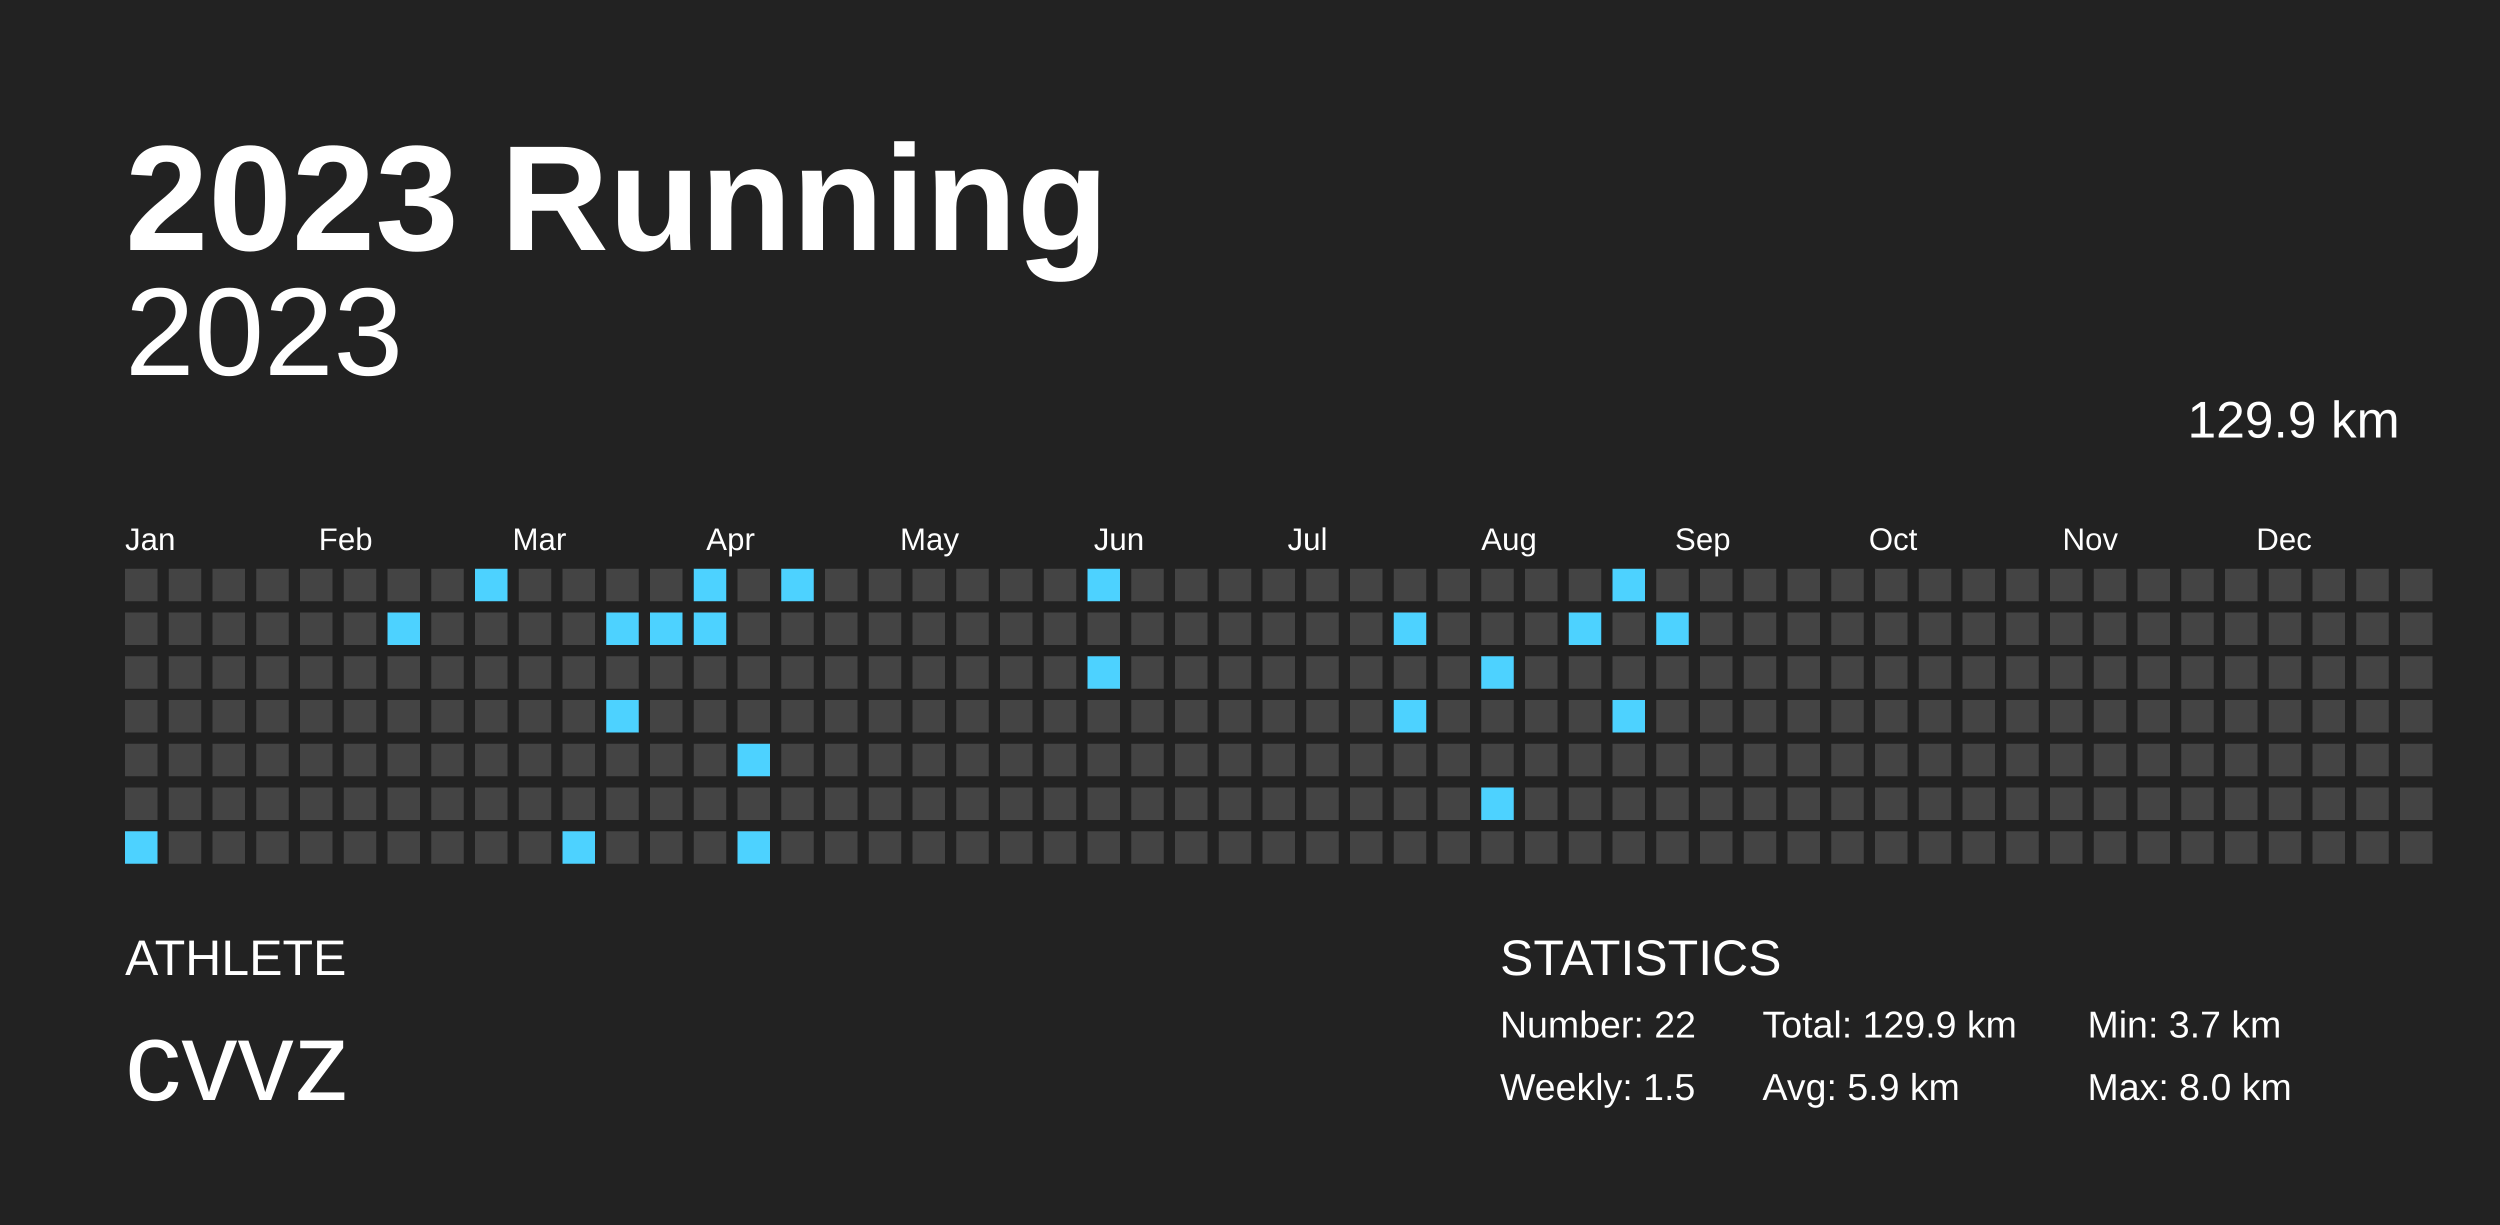
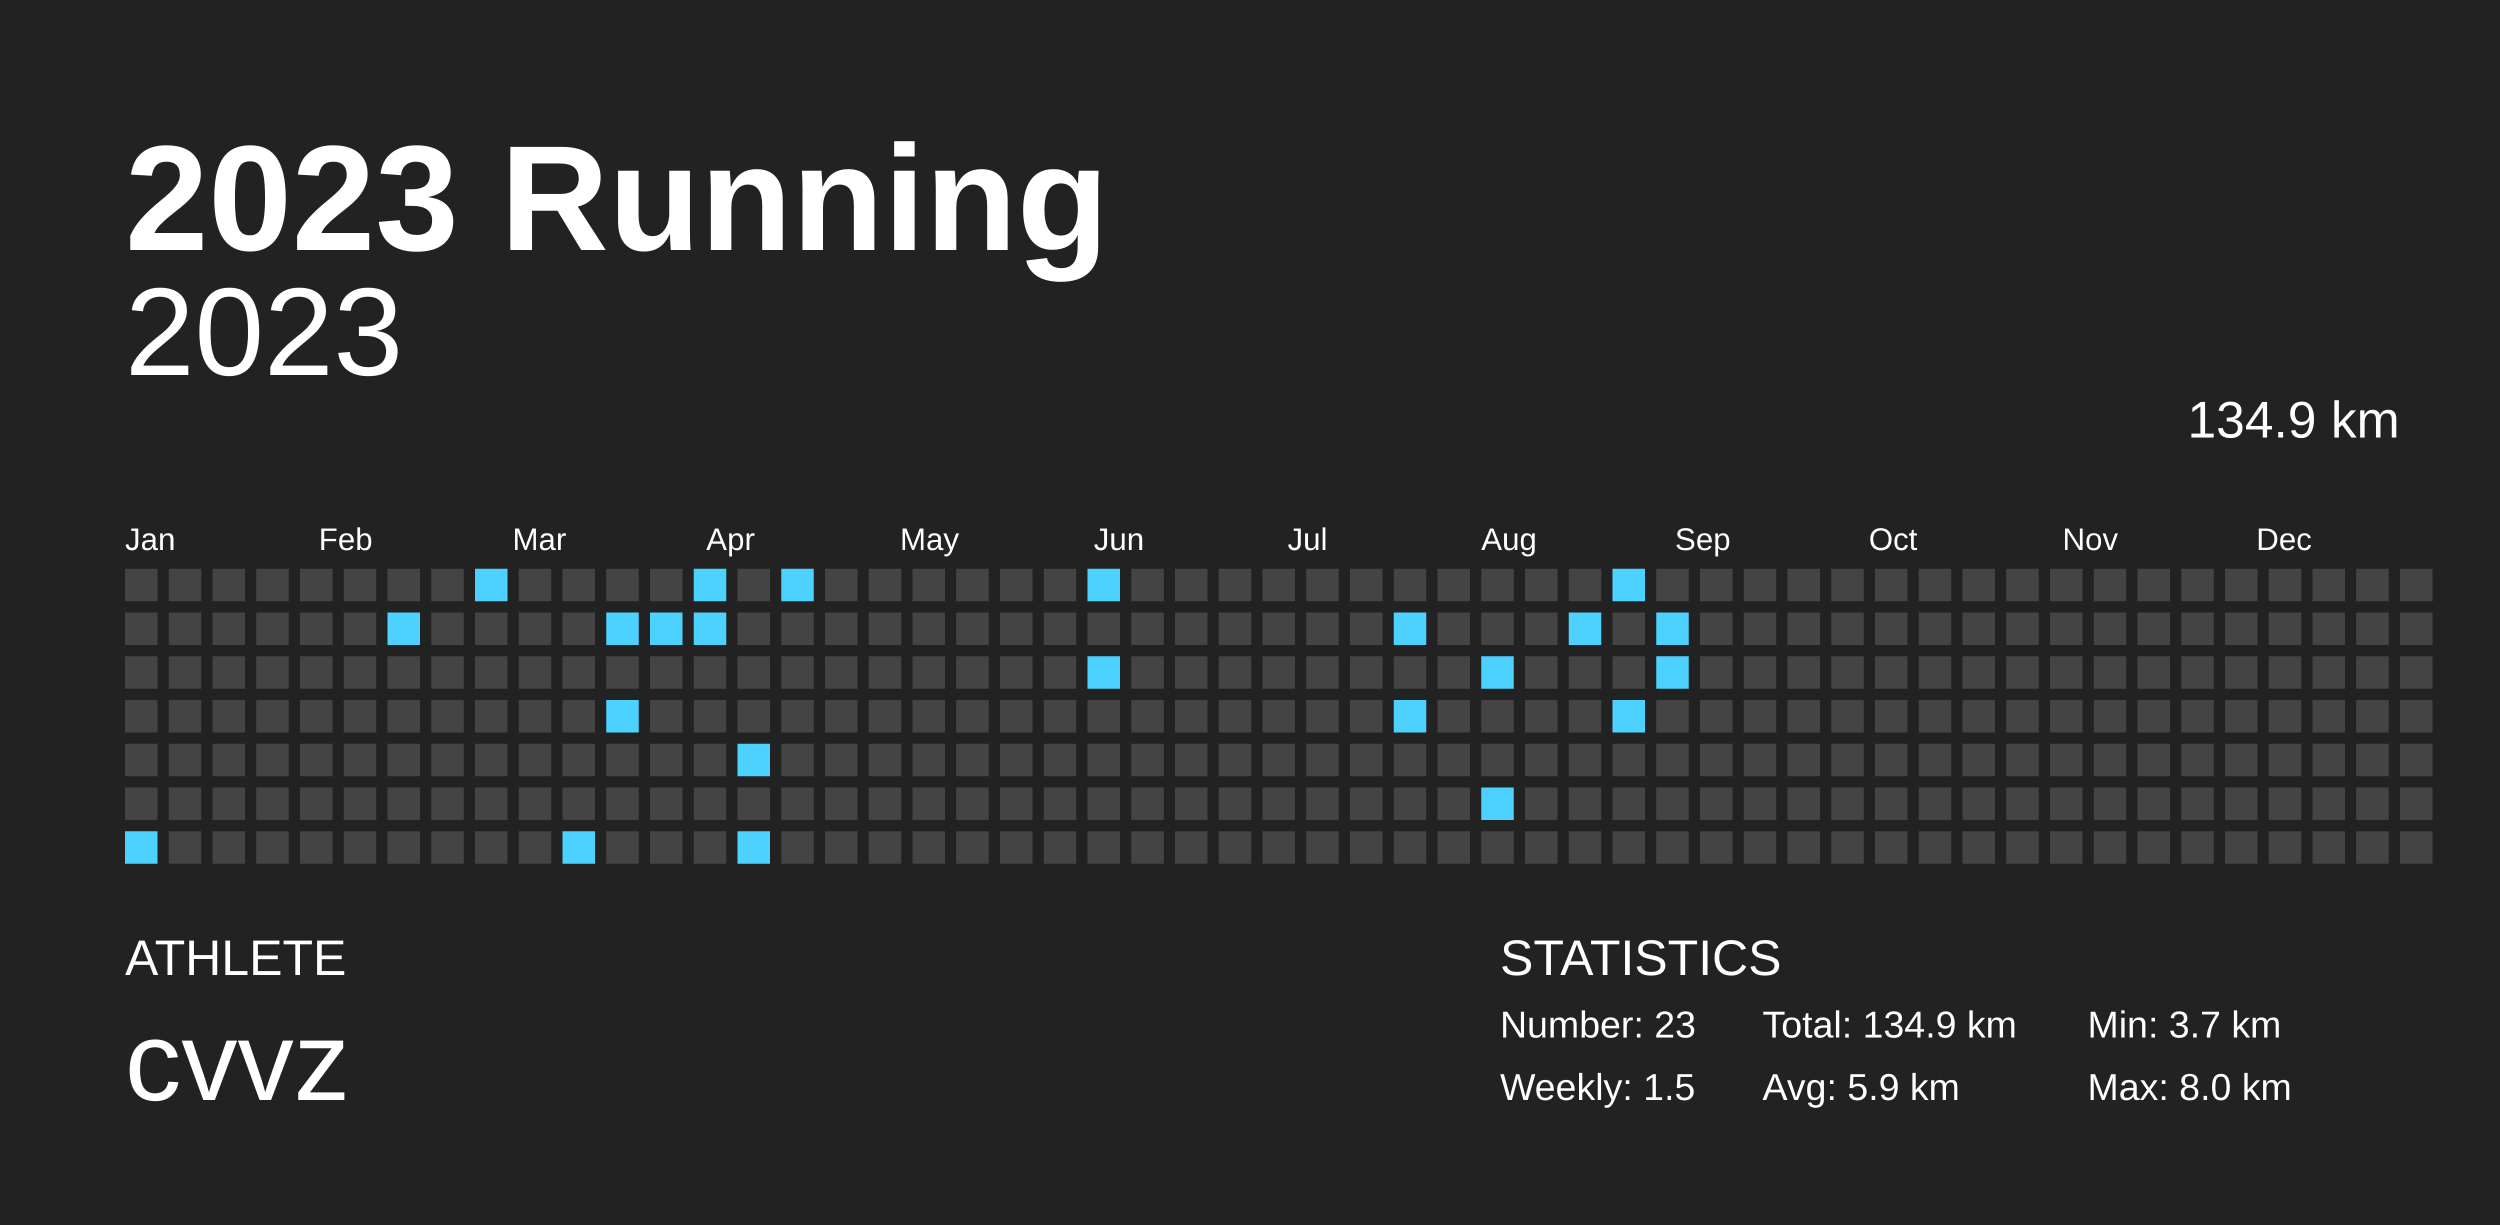
<svg xmlns="http://www.w3.org/2000/svg" baseProfile="full" height="98mm" version="1.1" viewBox="0,0,200,98" width="200mm">
  <defs />
  <rect fill="#222222" height="98" width="200" x="0" y="0" />
  <text fill="#FFFFFF" style="font-size:12px; font-family:Arial; font-weight:bold;" x="10" y="20">2023 Running</text>
  <text fill="#FFFFFF" style="font-size:4px; font-family:Arial" x="10" y="78">ATHLETE</text>
  <text fill="#FFFFFF" style="font-size:9px; font-family:Arial" x="10" y="88">cvvz</text>
  <text fill="#FFFFFF" style="font-size:4px; font-family:Arial" x="120" y="78">STATISTICS</text>
-   <text fill="#FFFFFF" style="font-size:3px; font-family:Arial" x="120" y="83">Number: 22</text>
+   <text fill="#FFFFFF" style="font-size:3px; font-family:Arial" x="120" y="83">Number: 23</text>
  <text fill="#FFFFFF" style="font-size:3px; font-family:Arial" x="120" y="88">Weekly: 1.5</text>
-   <text fill="#FFFFFF" style="font-size:3px; font-family:Arial" x="141" y="83">Total: 129.9 km</text>
+   <text fill="#FFFFFF" style="font-size:3px; font-family:Arial" x="141" y="83">Total: 134.9 km</text>
  <text fill="#FFFFFF" style="font-size:3px; font-family:Arial" x="141" y="88">Avg: 5.9 km</text>
  <text fill="#FFFFFF" style="font-size:3px; font-family:Arial" x="167" y="83">Min: 3.7 km</text>
  <text fill="#FFFFFF" style="font-size:3px; font-family:Arial" x="167" y="88">Max: 8.0 km</text>
  <text alignment-baseline="hanging" fill="#FFFFFF" style="font-size:10.0px; font-family:Arial;" x="10" y="30">2023</text>
-   <text alignment-baseline="hanging" fill="#FFFFFF" style="font-size:4.125px; font-family:Arial;" x="175" y="35">129.9 km</text>
+   <text alignment-baseline="hanging" fill="#FFFFFF" style="font-size:4.125px; font-family:Arial;" x="175" y="35">134.9 km</text>
  <text fill="#FFFFFF" style="font-size:2.5px; font-family:Arial" x="10.0" y="44">Jan</text>
  <text fill="#FFFFFF" style="font-size:2.5px; font-family:Arial" x="25.5" y="44">Feb</text>
  <text fill="#FFFFFF" style="font-size:2.5px; font-family:Arial" x="41.0" y="44">Mar</text>
  <text fill="#FFFFFF" style="font-size:2.5px; font-family:Arial" x="56.5" y="44">Apr</text>
  <text fill="#FFFFFF" style="font-size:2.5px; font-family:Arial" x="72.0" y="44">May</text>
  <text fill="#FFFFFF" style="font-size:2.5px; font-family:Arial" x="87.5" y="44">Jun</text>
  <text fill="#FFFFFF" style="font-size:2.5px; font-family:Arial" x="103.0" y="44">Jul</text>
  <text fill="#FFFFFF" style="font-size:2.5px; font-family:Arial" x="118.5" y="44">Aug</text>
  <text fill="#FFFFFF" style="font-size:2.5px; font-family:Arial" x="134.0" y="44">Sep</text>
  <text fill="#FFFFFF" style="font-size:2.5px; font-family:Arial" x="149.5" y="44">Oct</text>
  <text fill="#FFFFFF" style="font-size:2.5px; font-family:Arial" x="165.0" y="44">Nov</text>
  <text fill="#FFFFFF" style="font-size:2.5px; font-family:Arial" x="180.5" y="44">Dec</text>
  <rect fill="#444444" height="2.6" width="2.6" x="10.0" y="45.5" />
  <rect fill="#444444" height="2.6" width="2.6" x="10.0" y="49.0" />
  <rect fill="#444444" height="2.6" width="2.6" x="10.0" y="52.5" />
  <rect fill="#444444" height="2.6" width="2.6" x="10.0" y="56.0" />
  <rect fill="#444444" height="2.6" width="2.6" x="10.0" y="59.5" />
  <rect fill="#444444" height="2.6" width="2.6" x="10.0" y="63.0" />
  <rect fill="#4dd2ff" height="2.6" width="2.6" x="10.0" y="66.5" />
  <rect fill="#444444" height="2.6" width="2.6" x="13.5" y="45.5" />
  <rect fill="#444444" height="2.6" width="2.6" x="13.5" y="49.0" />
  <rect fill="#444444" height="2.6" width="2.6" x="13.5" y="52.5" />
  <rect fill="#444444" height="2.6" width="2.6" x="13.5" y="56.0" />
  <rect fill="#444444" height="2.6" width="2.6" x="13.5" y="59.5" />
  <rect fill="#444444" height="2.6" width="2.6" x="13.5" y="63.0" />
  <rect fill="#444444" height="2.6" width="2.6" x="13.5" y="66.5" />
  <rect fill="#444444" height="2.6" width="2.6" x="17.0" y="45.5" />
  <rect fill="#444444" height="2.6" width="2.6" x="17.0" y="49.0" />
  <rect fill="#444444" height="2.6" width="2.6" x="17.0" y="52.5" />
  <rect fill="#444444" height="2.6" width="2.6" x="17.0" y="56.0" />
  <rect fill="#444444" height="2.6" width="2.6" x="17.0" y="59.5" />
  <rect fill="#444444" height="2.6" width="2.6" x="17.0" y="63.0" />
  <rect fill="#444444" height="2.6" width="2.6" x="17.0" y="66.5" />
  <rect fill="#444444" height="2.6" width="2.6" x="20.5" y="45.5" />
  <rect fill="#444444" height="2.6" width="2.6" x="20.5" y="49.0" />
  <rect fill="#444444" height="2.6" width="2.6" x="20.5" y="52.5" />
  <rect fill="#444444" height="2.6" width="2.6" x="20.5" y="56.0" />
  <rect fill="#444444" height="2.6" width="2.6" x="20.5" y="59.5" />
  <rect fill="#444444" height="2.6" width="2.6" x="20.5" y="63.0" />
  <rect fill="#444444" height="2.6" width="2.6" x="20.5" y="66.5" />
  <rect fill="#444444" height="2.6" width="2.6" x="24.0" y="45.5" />
  <rect fill="#444444" height="2.6" width="2.6" x="24.0" y="49.0" />
  <rect fill="#444444" height="2.6" width="2.6" x="24.0" y="52.5" />
  <rect fill="#444444" height="2.6" width="2.6" x="24.0" y="56.0" />
  <rect fill="#444444" height="2.6" width="2.6" x="24.0" y="59.5" />
  <rect fill="#444444" height="2.6" width="2.6" x="24.0" y="63.0" />
  <rect fill="#444444" height="2.6" width="2.6" x="24.0" y="66.5" />
  <rect fill="#444444" height="2.6" width="2.6" x="27.5" y="45.5" />
  <rect fill="#444444" height="2.6" width="2.6" x="27.5" y="49.0" />
  <rect fill="#444444" height="2.6" width="2.6" x="27.5" y="52.5" />
  <rect fill="#444444" height="2.6" width="2.6" x="27.5" y="56.0" />
  <rect fill="#444444" height="2.6" width="2.6" x="27.5" y="59.5" />
  <rect fill="#444444" height="2.6" width="2.6" x="27.5" y="63.0" />
  <rect fill="#444444" height="2.6" width="2.6" x="27.5" y="66.5" />
  <rect fill="#444444" height="2.6" width="2.6" x="31.0" y="45.5" />
  <rect fill="#4dd2ff" height="2.6" width="2.6" x="31.0" y="49.0" />
  <rect fill="#444444" height="2.6" width="2.6" x="31.0" y="52.5" />
  <rect fill="#444444" height="2.6" width="2.6" x="31.0" y="56.0" />
  <rect fill="#444444" height="2.6" width="2.6" x="31.0" y="59.5" />
  <rect fill="#444444" height="2.6" width="2.6" x="31.0" y="63.0" />
  <rect fill="#444444" height="2.6" width="2.6" x="31.0" y="66.5" />
  <rect fill="#444444" height="2.6" width="2.6" x="34.5" y="45.5" />
  <rect fill="#444444" height="2.6" width="2.6" x="34.5" y="49.0" />
  <rect fill="#444444" height="2.6" width="2.6" x="34.5" y="52.5" />
  <rect fill="#444444" height="2.6" width="2.6" x="34.5" y="56.0" />
  <rect fill="#444444" height="2.6" width="2.6" x="34.5" y="59.5" />
  <rect fill="#444444" height="2.6" width="2.6" x="34.5" y="63.0" />
  <rect fill="#444444" height="2.6" width="2.6" x="34.5" y="66.5" />
  <rect fill="#4dd2ff" height="2.6" width="2.6" x="38.0" y="45.5" />
  <rect fill="#444444" height="2.6" width="2.6" x="38.0" y="49.0" />
  <rect fill="#444444" height="2.6" width="2.6" x="38.0" y="52.5" />
  <rect fill="#444444" height="2.6" width="2.6" x="38.0" y="56.0" />
  <rect fill="#444444" height="2.6" width="2.6" x="38.0" y="59.5" />
  <rect fill="#444444" height="2.6" width="2.6" x="38.0" y="63.0" />
  <rect fill="#444444" height="2.6" width="2.6" x="38.0" y="66.5" />
  <rect fill="#444444" height="2.6" width="2.6" x="41.5" y="45.5" />
  <rect fill="#444444" height="2.6" width="2.6" x="41.5" y="49.0" />
  <rect fill="#444444" height="2.6" width="2.6" x="41.5" y="52.5" />
  <rect fill="#444444" height="2.6" width="2.6" x="41.5" y="56.0" />
  <rect fill="#444444" height="2.6" width="2.6" x="41.5" y="59.5" />
  <rect fill="#444444" height="2.6" width="2.6" x="41.5" y="63.0" />
  <rect fill="#444444" height="2.6" width="2.6" x="41.5" y="66.5" />
  <rect fill="#444444" height="2.6" width="2.6" x="45.0" y="45.5" />
  <rect fill="#444444" height="2.6" width="2.6" x="45.0" y="49.0" />
  <rect fill="#444444" height="2.6" width="2.6" x="45.0" y="52.5" />
  <rect fill="#444444" height="2.6" width="2.6" x="45.0" y="56.0" />
  <rect fill="#444444" height="2.6" width="2.6" x="45.0" y="59.5" />
  <rect fill="#444444" height="2.6" width="2.6" x="45.0" y="63.0" />
  <rect fill="#4dd2ff" height="2.6" width="2.6" x="45.0" y="66.5" />
  <rect fill="#444444" height="2.6" width="2.6" x="48.5" y="45.5" />
  <rect fill="#4dd2ff" height="2.6" width="2.6" x="48.5" y="49.0" />
  <rect fill="#444444" height="2.6" width="2.6" x="48.5" y="52.5" />
  <rect fill="#4dd2ff" height="2.6" width="2.6" x="48.5" y="56.0" />
  <rect fill="#444444" height="2.6" width="2.6" x="48.5" y="59.5" />
  <rect fill="#444444" height="2.6" width="2.6" x="48.5" y="63.0" />
  <rect fill="#444444" height="2.6" width="2.6" x="48.5" y="66.5" />
  <rect fill="#444444" height="2.6" width="2.6" x="52.0" y="45.5" />
  <rect fill="#4dd2ff" height="2.6" width="2.6" x="52.0" y="49.0" />
  <rect fill="#444444" height="2.6" width="2.6" x="52.0" y="52.5" />
  <rect fill="#444444" height="2.6" width="2.6" x="52.0" y="56.0" />
  <rect fill="#444444" height="2.6" width="2.6" x="52.0" y="59.5" />
  <rect fill="#444444" height="2.6" width="2.6" x="52.0" y="63.0" />
  <rect fill="#444444" height="2.6" width="2.6" x="52.0" y="66.5" />
  <rect fill="#4dd2ff" height="2.6" width="2.6" x="55.5" y="45.5" />
  <rect fill="#4dd2ff" height="2.6" width="2.6" x="55.5" y="49.0" />
  <rect fill="#444444" height="2.6" width="2.6" x="55.5" y="52.5" />
  <rect fill="#444444" height="2.6" width="2.6" x="55.5" y="56.0" />
  <rect fill="#444444" height="2.6" width="2.6" x="55.5" y="59.5" />
  <rect fill="#444444" height="2.6" width="2.6" x="55.5" y="63.0" />
  <rect fill="#444444" height="2.6" width="2.6" x="55.5" y="66.5" />
  <rect fill="#444444" height="2.6" width="2.6" x="59.0" y="45.5" />
  <rect fill="#444444" height="2.6" width="2.6" x="59.0" y="49.0" />
  <rect fill="#444444" height="2.6" width="2.6" x="59.0" y="52.5" />
  <rect fill="#444444" height="2.6" width="2.6" x="59.0" y="56.0" />
  <rect fill="#4dd2ff" height="2.6" width="2.6" x="59.0" y="59.5" />
  <rect fill="#444444" height="2.6" width="2.6" x="59.0" y="63.0" />
  <rect fill="#4dd2ff" height="2.6" width="2.6" x="59.0" y="66.5" />
  <rect fill="#4dd2ff" height="2.6" width="2.6" x="62.5" y="45.5" />
  <rect fill="#444444" height="2.6" width="2.6" x="62.5" y="49.0" />
  <rect fill="#444444" height="2.6" width="2.6" x="62.5" y="52.5" />
  <rect fill="#444444" height="2.6" width="2.6" x="62.5" y="56.0" />
  <rect fill="#444444" height="2.6" width="2.6" x="62.5" y="59.5" />
  <rect fill="#444444" height="2.6" width="2.6" x="62.5" y="63.0" />
  <rect fill="#444444" height="2.6" width="2.6" x="62.5" y="66.5" />
  <rect fill="#444444" height="2.6" width="2.6" x="66.0" y="45.5" />
  <rect fill="#444444" height="2.6" width="2.6" x="66.0" y="49.0" />
  <rect fill="#444444" height="2.6" width="2.6" x="66.0" y="52.5" />
  <rect fill="#444444" height="2.6" width="2.6" x="66.0" y="56.0" />
  <rect fill="#444444" height="2.6" width="2.6" x="66.0" y="59.5" />
  <rect fill="#444444" height="2.6" width="2.6" x="66.0" y="63.0" />
  <rect fill="#444444" height="2.6" width="2.6" x="66.0" y="66.5" />
  <rect fill="#444444" height="2.6" width="2.6" x="69.5" y="45.5" />
  <rect fill="#444444" height="2.6" width="2.6" x="69.5" y="49.0" />
  <rect fill="#444444" height="2.6" width="2.6" x="69.5" y="52.5" />
  <rect fill="#444444" height="2.6" width="2.6" x="69.5" y="56.0" />
  <rect fill="#444444" height="2.6" width="2.6" x="69.5" y="59.5" />
  <rect fill="#444444" height="2.6" width="2.6" x="69.5" y="63.0" />
  <rect fill="#444444" height="2.6" width="2.6" x="69.5" y="66.5" />
  <rect fill="#444444" height="2.6" width="2.6" x="73.0" y="45.5" />
  <rect fill="#444444" height="2.6" width="2.6" x="73.0" y="49.0" />
  <rect fill="#444444" height="2.6" width="2.6" x="73.0" y="52.5" />
  <rect fill="#444444" height="2.6" width="2.6" x="73.0" y="56.0" />
  <rect fill="#444444" height="2.6" width="2.6" x="73.0" y="59.5" />
  <rect fill="#444444" height="2.6" width="2.6" x="73.0" y="63.0" />
  <rect fill="#444444" height="2.6" width="2.6" x="73.0" y="66.5" />
  <rect fill="#444444" height="2.6" width="2.6" x="76.5" y="45.5" />
  <rect fill="#444444" height="2.6" width="2.6" x="76.5" y="49.0" />
  <rect fill="#444444" height="2.6" width="2.6" x="76.5" y="52.5" />
  <rect fill="#444444" height="2.6" width="2.6" x="76.5" y="56.0" />
  <rect fill="#444444" height="2.6" width="2.6" x="76.5" y="59.5" />
  <rect fill="#444444" height="2.6" width="2.6" x="76.5" y="63.0" />
  <rect fill="#444444" height="2.6" width="2.6" x="76.5" y="66.5" />
  <rect fill="#444444" height="2.6" width="2.6" x="80.0" y="45.5" />
  <rect fill="#444444" height="2.6" width="2.6" x="80.0" y="49.0" />
  <rect fill="#444444" height="2.6" width="2.6" x="80.0" y="52.5" />
  <rect fill="#444444" height="2.6" width="2.6" x="80.0" y="56.0" />
  <rect fill="#444444" height="2.6" width="2.6" x="80.0" y="59.5" />
  <rect fill="#444444" height="2.6" width="2.6" x="80.0" y="63.0" />
  <rect fill="#444444" height="2.6" width="2.6" x="80.0" y="66.5" />
  <rect fill="#444444" height="2.6" width="2.6" x="83.5" y="45.5" />
  <rect fill="#444444" height="2.6" width="2.6" x="83.5" y="49.0" />
  <rect fill="#444444" height="2.6" width="2.6" x="83.5" y="52.5" />
  <rect fill="#444444" height="2.6" width="2.6" x="83.5" y="56.0" />
  <rect fill="#444444" height="2.6" width="2.6" x="83.5" y="59.5" />
  <rect fill="#444444" height="2.6" width="2.6" x="83.5" y="63.0" />
  <rect fill="#444444" height="2.6" width="2.6" x="83.5" y="66.5" />
  <rect fill="#4dd2ff" height="2.6" width="2.6" x="87.0" y="45.5" />
  <rect fill="#444444" height="2.6" width="2.6" x="87.0" y="49.0" />
  <rect fill="#4dd2ff" height="2.6" width="2.6" x="87.0" y="52.5" />
  <rect fill="#444444" height="2.6" width="2.6" x="87.0" y="56.0" />
  <rect fill="#444444" height="2.6" width="2.6" x="87.0" y="59.5" />
  <rect fill="#444444" height="2.6" width="2.6" x="87.0" y="63.0" />
  <rect fill="#444444" height="2.6" width="2.6" x="87.0" y="66.5" />
  <rect fill="#444444" height="2.6" width="2.6" x="90.5" y="45.5" />
  <rect fill="#444444" height="2.6" width="2.6" x="90.5" y="49.0" />
  <rect fill="#444444" height="2.6" width="2.6" x="90.5" y="52.5" />
  <rect fill="#444444" height="2.6" width="2.6" x="90.5" y="56.0" />
  <rect fill="#444444" height="2.6" width="2.6" x="90.5" y="59.5" />
  <rect fill="#444444" height="2.6" width="2.6" x="90.5" y="63.0" />
  <rect fill="#444444" height="2.6" width="2.6" x="90.5" y="66.5" />
  <rect fill="#444444" height="2.6" width="2.6" x="94.0" y="45.5" />
  <rect fill="#444444" height="2.6" width="2.6" x="94.0" y="49.0" />
  <rect fill="#444444" height="2.6" width="2.6" x="94.0" y="52.5" />
  <rect fill="#444444" height="2.6" width="2.6" x="94.0" y="56.0" />
  <rect fill="#444444" height="2.6" width="2.6" x="94.0" y="59.5" />
  <rect fill="#444444" height="2.6" width="2.6" x="94.0" y="63.0" />
  <rect fill="#444444" height="2.6" width="2.6" x="94.0" y="66.5" />
  <rect fill="#444444" height="2.6" width="2.6" x="97.5" y="45.5" />
  <rect fill="#444444" height="2.6" width="2.6" x="97.5" y="49.0" />
  <rect fill="#444444" height="2.6" width="2.6" x="97.5" y="52.5" />
  <rect fill="#444444" height="2.6" width="2.6" x="97.5" y="56.0" />
  <rect fill="#444444" height="2.6" width="2.6" x="97.5" y="59.5" />
  <rect fill="#444444" height="2.6" width="2.6" x="97.5" y="63.0" />
  <rect fill="#444444" height="2.6" width="2.6" x="97.5" y="66.5" />
  <rect fill="#444444" height="2.6" width="2.6" x="101.0" y="45.5" />
  <rect fill="#444444" height="2.6" width="2.6" x="101.0" y="49.0" />
  <rect fill="#444444" height="2.6" width="2.6" x="101.0" y="52.5" />
  <rect fill="#444444" height="2.6" width="2.6" x="101.0" y="56.0" />
  <rect fill="#444444" height="2.6" width="2.6" x="101.0" y="59.5" />
  <rect fill="#444444" height="2.6" width="2.6" x="101.0" y="63.0" />
  <rect fill="#444444" height="2.6" width="2.6" x="101.0" y="66.5" />
  <rect fill="#444444" height="2.6" width="2.6" x="104.5" y="45.5" />
  <rect fill="#444444" height="2.6" width="2.6" x="104.5" y="49.0" />
  <rect fill="#444444" height="2.6" width="2.6" x="104.5" y="52.5" />
  <rect fill="#444444" height="2.6" width="2.6" x="104.5" y="56.0" />
  <rect fill="#444444" height="2.6" width="2.6" x="104.5" y="59.5" />
  <rect fill="#444444" height="2.6" width="2.6" x="104.5" y="63.0" />
  <rect fill="#444444" height="2.6" width="2.6" x="104.5" y="66.5" />
  <rect fill="#444444" height="2.6" width="2.6" x="108.0" y="45.5" />
  <rect fill="#444444" height="2.6" width="2.6" x="108.0" y="49.0" />
  <rect fill="#444444" height="2.6" width="2.6" x="108.0" y="52.5" />
  <rect fill="#444444" height="2.6" width="2.6" x="108.0" y="56.0" />
  <rect fill="#444444" height="2.6" width="2.6" x="108.0" y="59.5" />
  <rect fill="#444444" height="2.6" width="2.6" x="108.0" y="63.0" />
  <rect fill="#444444" height="2.6" width="2.6" x="108.0" y="66.5" />
  <rect fill="#444444" height="2.6" width="2.6" x="111.5" y="45.5" />
  <rect fill="#4dd2ff" height="2.6" width="2.6" x="111.5" y="49.0" />
  <rect fill="#444444" height="2.6" width="2.6" x="111.5" y="52.5" />
  <rect fill="#4dd2ff" height="2.6" width="2.6" x="111.5" y="56.0" />
  <rect fill="#444444" height="2.6" width="2.6" x="111.5" y="59.5" />
  <rect fill="#444444" height="2.6" width="2.6" x="111.5" y="63.0" />
  <rect fill="#444444" height="2.6" width="2.6" x="111.5" y="66.5" />
  <rect fill="#444444" height="2.6" width="2.6" x="115.0" y="45.5" />
  <rect fill="#444444" height="2.6" width="2.6" x="115.0" y="49.0" />
  <rect fill="#444444" height="2.6" width="2.6" x="115.0" y="52.5" />
  <rect fill="#444444" height="2.6" width="2.6" x="115.0" y="56.0" />
  <rect fill="#444444" height="2.6" width="2.6" x="115.0" y="59.5" />
  <rect fill="#444444" height="2.6" width="2.6" x="115.0" y="63.0" />
  <rect fill="#444444" height="2.6" width="2.6" x="115.0" y="66.5" />
  <rect fill="#444444" height="2.6" width="2.6" x="118.5" y="45.5" />
  <rect fill="#444444" height="2.6" width="2.6" x="118.5" y="49.0" />
  <rect fill="#4dd2ff" height="2.6" width="2.6" x="118.5" y="52.5" />
  <rect fill="#444444" height="2.6" width="2.6" x="118.5" y="56.0" />
  <rect fill="#444444" height="2.6" width="2.6" x="118.5" y="59.5" />
  <rect fill="#4dd2ff" height="2.6" width="2.6" x="118.5" y="63.0" />
  <rect fill="#444444" height="2.6" width="2.6" x="118.5" y="66.5" />
  <rect fill="#444444" height="2.6" width="2.6" x="122.0" y="45.5" />
  <rect fill="#444444" height="2.6" width="2.6" x="122.0" y="49.0" />
  <rect fill="#444444" height="2.6" width="2.6" x="122.0" y="52.5" />
  <rect fill="#444444" height="2.6" width="2.6" x="122.0" y="56.0" />
  <rect fill="#444444" height="2.6" width="2.6" x="122.0" y="59.5" />
  <rect fill="#444444" height="2.6" width="2.6" x="122.0" y="63.0" />
  <rect fill="#444444" height="2.6" width="2.6" x="122.0" y="66.5" />
  <rect fill="#444444" height="2.6" width="2.6" x="125.5" y="45.5" />
  <rect fill="#4dd2ff" height="2.6" width="2.6" x="125.5" y="49.0" />
  <rect fill="#444444" height="2.6" width="2.6" x="125.5" y="52.5" />
  <rect fill="#444444" height="2.6" width="2.6" x="125.5" y="56.0" />
  <rect fill="#444444" height="2.6" width="2.6" x="125.5" y="59.5" />
  <rect fill="#444444" height="2.6" width="2.6" x="125.5" y="63.0" />
  <rect fill="#444444" height="2.6" width="2.6" x="125.5" y="66.5" />
  <rect fill="#4dd2ff" height="2.6" width="2.6" x="129.0" y="45.5" />
  <rect fill="#444444" height="2.6" width="2.6" x="129.0" y="49.0" />
  <rect fill="#444444" height="2.6" width="2.6" x="129.0" y="52.5" />
  <rect fill="#4dd2ff" height="2.6" width="2.6" x="129.0" y="56.0" />
  <rect fill="#444444" height="2.6" width="2.6" x="129.0" y="59.5" />
  <rect fill="#444444" height="2.6" width="2.6" x="129.0" y="63.0" />
  <rect fill="#444444" height="2.6" width="2.6" x="129.0" y="66.5" />
  <rect fill="#444444" height="2.6" width="2.6" x="132.5" y="45.5" />
  <rect fill="#4dd2ff" height="2.6" width="2.6" x="132.5" y="49.0" />
-   <rect fill="#444444" height="2.6" width="2.6" x="132.5" y="52.5" />
+   <rect fill="#4dd2ff" height="2.6" width="2.6" x="132.5" y="52.5" />
  <rect fill="#444444" height="2.6" width="2.6" x="132.5" y="56.0" />
  <rect fill="#444444" height="2.6" width="2.6" x="132.5" y="59.5" />
  <rect fill="#444444" height="2.6" width="2.6" x="132.5" y="63.0" />
  <rect fill="#444444" height="2.6" width="2.6" x="132.5" y="66.5" />
  <rect fill="#444444" height="2.6" width="2.6" x="136.0" y="45.5" />
  <rect fill="#444444" height="2.6" width="2.6" x="136.0" y="49.0" />
  <rect fill="#444444" height="2.6" width="2.6" x="136.0" y="52.5" />
  <rect fill="#444444" height="2.6" width="2.6" x="136.0" y="56.0" />
  <rect fill="#444444" height="2.6" width="2.6" x="136.0" y="59.5" />
  <rect fill="#444444" height="2.6" width="2.6" x="136.0" y="63.0" />
  <rect fill="#444444" height="2.6" width="2.6" x="136.0" y="66.5" />
  <rect fill="#444444" height="2.6" width="2.6" x="139.5" y="45.5" />
  <rect fill="#444444" height="2.6" width="2.6" x="139.5" y="49.0" />
  <rect fill="#444444" height="2.6" width="2.6" x="139.5" y="52.5" />
  <rect fill="#444444" height="2.6" width="2.6" x="139.5" y="56.0" />
  <rect fill="#444444" height="2.6" width="2.6" x="139.5" y="59.5" />
  <rect fill="#444444" height="2.6" width="2.6" x="139.5" y="63.0" />
  <rect fill="#444444" height="2.6" width="2.6" x="139.5" y="66.5" />
  <rect fill="#444444" height="2.6" width="2.6" x="143.0" y="45.5" />
  <rect fill="#444444" height="2.6" width="2.6" x="143.0" y="49.0" />
  <rect fill="#444444" height="2.6" width="2.6" x="143.0" y="52.5" />
  <rect fill="#444444" height="2.6" width="2.6" x="143.0" y="56.0" />
  <rect fill="#444444" height="2.6" width="2.6" x="143.0" y="59.5" />
  <rect fill="#444444" height="2.6" width="2.6" x="143.0" y="63.0" />
  <rect fill="#444444" height="2.6" width="2.6" x="143.0" y="66.5" />
  <rect fill="#444444" height="2.6" width="2.6" x="146.5" y="45.5" />
  <rect fill="#444444" height="2.6" width="2.6" x="146.5" y="49.0" />
  <rect fill="#444444" height="2.6" width="2.6" x="146.5" y="52.5" />
  <rect fill="#444444" height="2.6" width="2.6" x="146.5" y="56.0" />
  <rect fill="#444444" height="2.6" width="2.6" x="146.5" y="59.5" />
  <rect fill="#444444" height="2.6" width="2.6" x="146.5" y="63.0" />
  <rect fill="#444444" height="2.6" width="2.6" x="146.5" y="66.5" />
  <rect fill="#444444" height="2.6" width="2.6" x="150.0" y="45.5" />
  <rect fill="#444444" height="2.6" width="2.6" x="150.0" y="49.0" />
  <rect fill="#444444" height="2.6" width="2.6" x="150.0" y="52.5" />
  <rect fill="#444444" height="2.6" width="2.6" x="150.0" y="56.0" />
  <rect fill="#444444" height="2.6" width="2.6" x="150.0" y="59.5" />
  <rect fill="#444444" height="2.6" width="2.6" x="150.0" y="63.0" />
  <rect fill="#444444" height="2.6" width="2.6" x="150.0" y="66.5" />
  <rect fill="#444444" height="2.6" width="2.6" x="153.5" y="45.5" />
  <rect fill="#444444" height="2.6" width="2.6" x="153.5" y="49.0" />
  <rect fill="#444444" height="2.6" width="2.6" x="153.5" y="52.5" />
  <rect fill="#444444" height="2.6" width="2.6" x="153.5" y="56.0" />
  <rect fill="#444444" height="2.6" width="2.6" x="153.5" y="59.5" />
  <rect fill="#444444" height="2.6" width="2.6" x="153.5" y="63.0" />
  <rect fill="#444444" height="2.6" width="2.6" x="153.5" y="66.5" />
  <rect fill="#444444" height="2.6" width="2.6" x="157.0" y="45.5" />
  <rect fill="#444444" height="2.6" width="2.6" x="157.0" y="49.0" />
  <rect fill="#444444" height="2.6" width="2.6" x="157.0" y="52.5" />
  <rect fill="#444444" height="2.6" width="2.6" x="157.0" y="56.0" />
  <rect fill="#444444" height="2.6" width="2.6" x="157.0" y="59.5" />
  <rect fill="#444444" height="2.6" width="2.6" x="157.0" y="63.0" />
  <rect fill="#444444" height="2.6" width="2.6" x="157.0" y="66.5" />
  <rect fill="#444444" height="2.6" width="2.6" x="160.5" y="45.5" />
  <rect fill="#444444" height="2.6" width="2.6" x="160.5" y="49.0" />
  <rect fill="#444444" height="2.6" width="2.6" x="160.5" y="52.5" />
  <rect fill="#444444" height="2.6" width="2.6" x="160.5" y="56.0" />
  <rect fill="#444444" height="2.6" width="2.6" x="160.5" y="59.5" />
  <rect fill="#444444" height="2.6" width="2.6" x="160.5" y="63.0" />
  <rect fill="#444444" height="2.6" width="2.6" x="160.5" y="66.5" />
  <rect fill="#444444" height="2.6" width="2.6" x="164.0" y="45.5" />
  <rect fill="#444444" height="2.6" width="2.6" x="164.0" y="49.0" />
  <rect fill="#444444" height="2.6" width="2.6" x="164.0" y="52.5" />
  <rect fill="#444444" height="2.6" width="2.6" x="164.0" y="56.0" />
  <rect fill="#444444" height="2.6" width="2.6" x="164.0" y="59.5" />
  <rect fill="#444444" height="2.6" width="2.6" x="164.0" y="63.0" />
  <rect fill="#444444" height="2.6" width="2.6" x="164.0" y="66.5" />
  <rect fill="#444444" height="2.6" width="2.6" x="167.5" y="45.5" />
  <rect fill="#444444" height="2.6" width="2.6" x="167.5" y="49.0" />
  <rect fill="#444444" height="2.6" width="2.6" x="167.5" y="52.5" />
  <rect fill="#444444" height="2.6" width="2.6" x="167.5" y="56.0" />
  <rect fill="#444444" height="2.6" width="2.6" x="167.5" y="59.5" />
  <rect fill="#444444" height="2.6" width="2.6" x="167.5" y="63.0" />
  <rect fill="#444444" height="2.6" width="2.6" x="167.5" y="66.5" />
  <rect fill="#444444" height="2.6" width="2.6" x="171.0" y="45.5" />
  <rect fill="#444444" height="2.6" width="2.6" x="171.0" y="49.0" />
  <rect fill="#444444" height="2.6" width="2.6" x="171.0" y="52.5" />
  <rect fill="#444444" height="2.6" width="2.6" x="171.0" y="56.0" />
  <rect fill="#444444" height="2.6" width="2.6" x="171.0" y="59.5" />
  <rect fill="#444444" height="2.6" width="2.6" x="171.0" y="63.0" />
  <rect fill="#444444" height="2.6" width="2.6" x="171.0" y="66.5" />
  <rect fill="#444444" height="2.6" width="2.6" x="174.5" y="45.5" />
  <rect fill="#444444" height="2.6" width="2.6" x="174.5" y="49.0" />
  <rect fill="#444444" height="2.6" width="2.6" x="174.5" y="52.5" />
  <rect fill="#444444" height="2.6" width="2.6" x="174.5" y="56.0" />
  <rect fill="#444444" height="2.6" width="2.6" x="174.5" y="59.5" />
  <rect fill="#444444" height="2.6" width="2.6" x="174.5" y="63.0" />
  <rect fill="#444444" height="2.6" width="2.6" x="174.5" y="66.5" />
  <rect fill="#444444" height="2.6" width="2.6" x="178.0" y="45.5" />
  <rect fill="#444444" height="2.6" width="2.6" x="178.0" y="49.0" />
  <rect fill="#444444" height="2.6" width="2.6" x="178.0" y="52.5" />
  <rect fill="#444444" height="2.6" width="2.6" x="178.0" y="56.0" />
  <rect fill="#444444" height="2.6" width="2.6" x="178.0" y="59.5" />
  <rect fill="#444444" height="2.6" width="2.6" x="178.0" y="63.0" />
  <rect fill="#444444" height="2.6" width="2.6" x="178.0" y="66.5" />
  <rect fill="#444444" height="2.6" width="2.6" x="181.5" y="45.5" />
  <rect fill="#444444" height="2.6" width="2.6" x="181.5" y="49.0" />
  <rect fill="#444444" height="2.6" width="2.6" x="181.5" y="52.5" />
  <rect fill="#444444" height="2.6" width="2.6" x="181.5" y="56.0" />
  <rect fill="#444444" height="2.6" width="2.6" x="181.5" y="59.5" />
  <rect fill="#444444" height="2.6" width="2.6" x="181.5" y="63.0" />
  <rect fill="#444444" height="2.6" width="2.6" x="181.5" y="66.5" />
  <rect fill="#444444" height="2.6" width="2.6" x="185.0" y="45.5" />
  <rect fill="#444444" height="2.6" width="2.6" x="185.0" y="49.0" />
  <rect fill="#444444" height="2.6" width="2.6" x="185.0" y="52.5" />
  <rect fill="#444444" height="2.6" width="2.6" x="185.0" y="56.0" />
  <rect fill="#444444" height="2.6" width="2.6" x="185.0" y="59.5" />
  <rect fill="#444444" height="2.6" width="2.6" x="185.0" y="63.0" />
  <rect fill="#444444" height="2.6" width="2.6" x="185.0" y="66.5" />
  <rect fill="#444444" height="2.6" width="2.6" x="188.5" y="45.5" />
  <rect fill="#444444" height="2.6" width="2.6" x="188.5" y="49.0" />
  <rect fill="#444444" height="2.6" width="2.6" x="188.5" y="52.5" />
  <rect fill="#444444" height="2.6" width="2.6" x="188.5" y="56.0" />
  <rect fill="#444444" height="2.6" width="2.6" x="188.5" y="59.5" />
  <rect fill="#444444" height="2.6" width="2.6" x="188.5" y="63.0" />
  <rect fill="#444444" height="2.6" width="2.6" x="188.5" y="66.5" />
  <rect fill="#444444" height="2.6" width="2.6" x="192.0" y="45.5" />
  <rect fill="#444444" height="2.6" width="2.6" x="192.0" y="49.0" />
  <rect fill="#444444" height="2.6" width="2.6" x="192.0" y="52.5" />
  <rect fill="#444444" height="2.6" width="2.6" x="192.0" y="56.0" />
  <rect fill="#444444" height="2.6" width="2.6" x="192.0" y="59.5" />
  <rect fill="#444444" height="2.6" width="2.6" x="192.0" y="63.0" />
  <rect fill="#444444" height="2.6" width="2.6" x="192.0" y="66.5" />
</svg>
